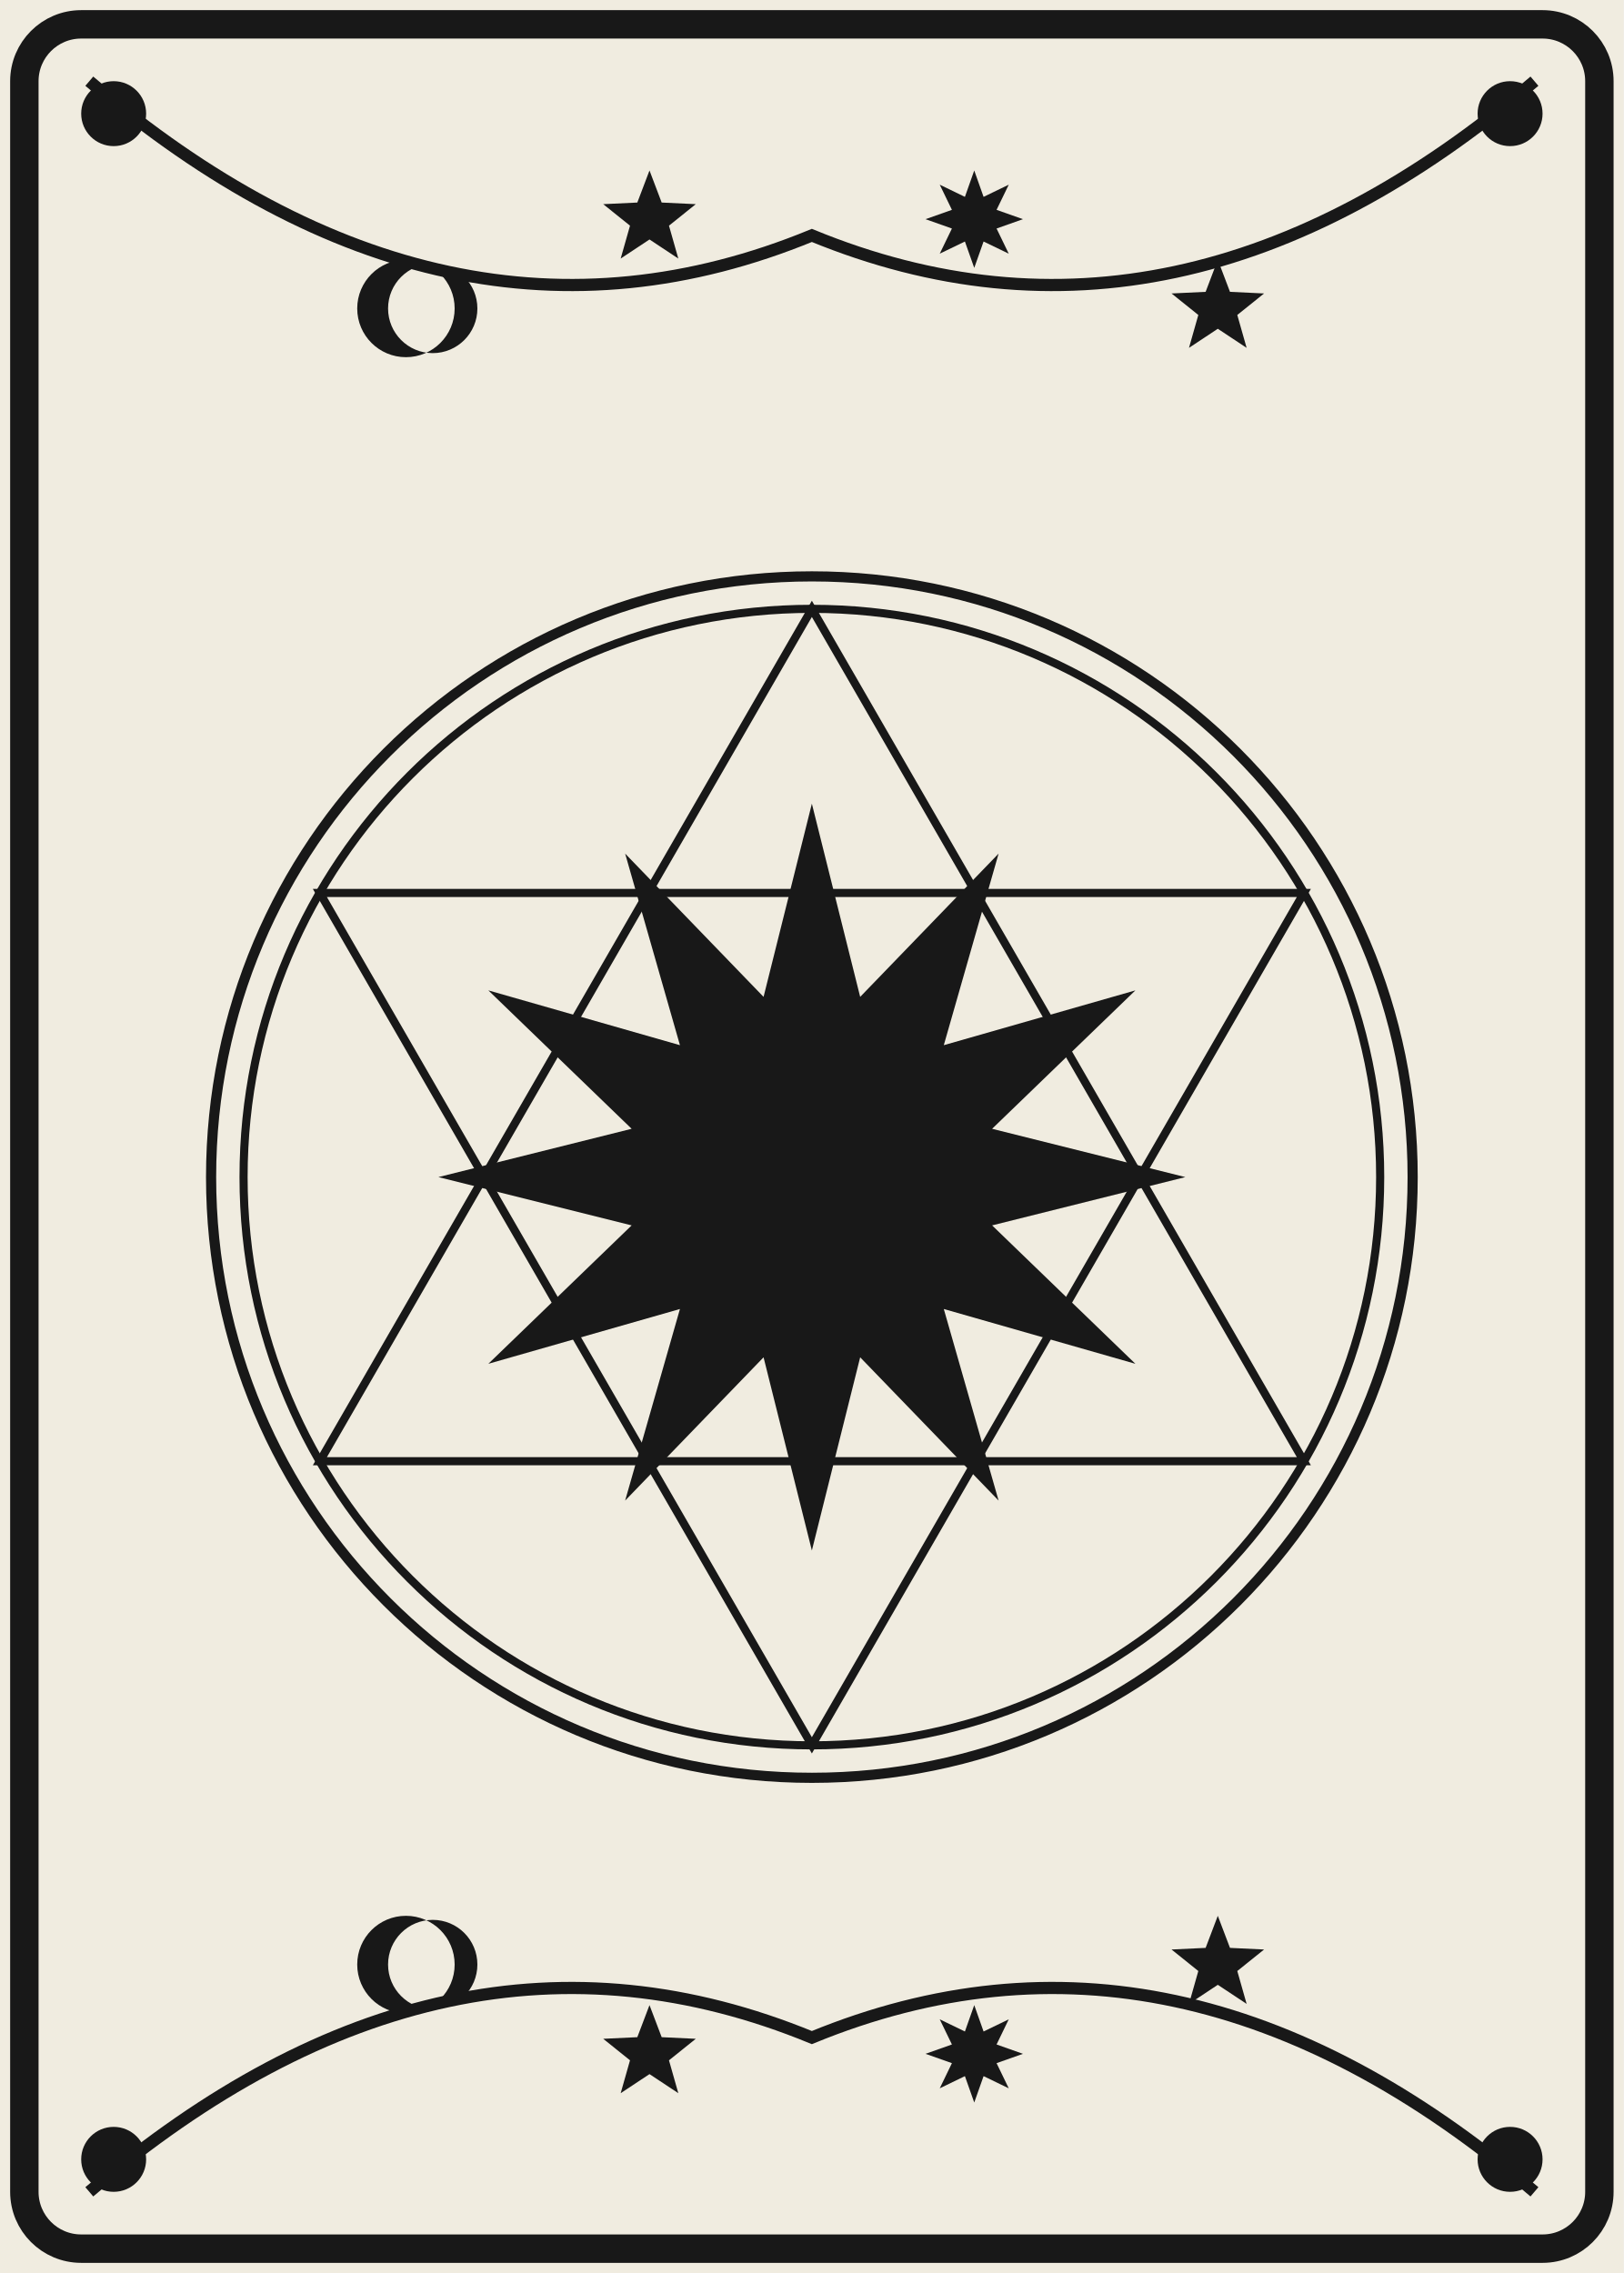
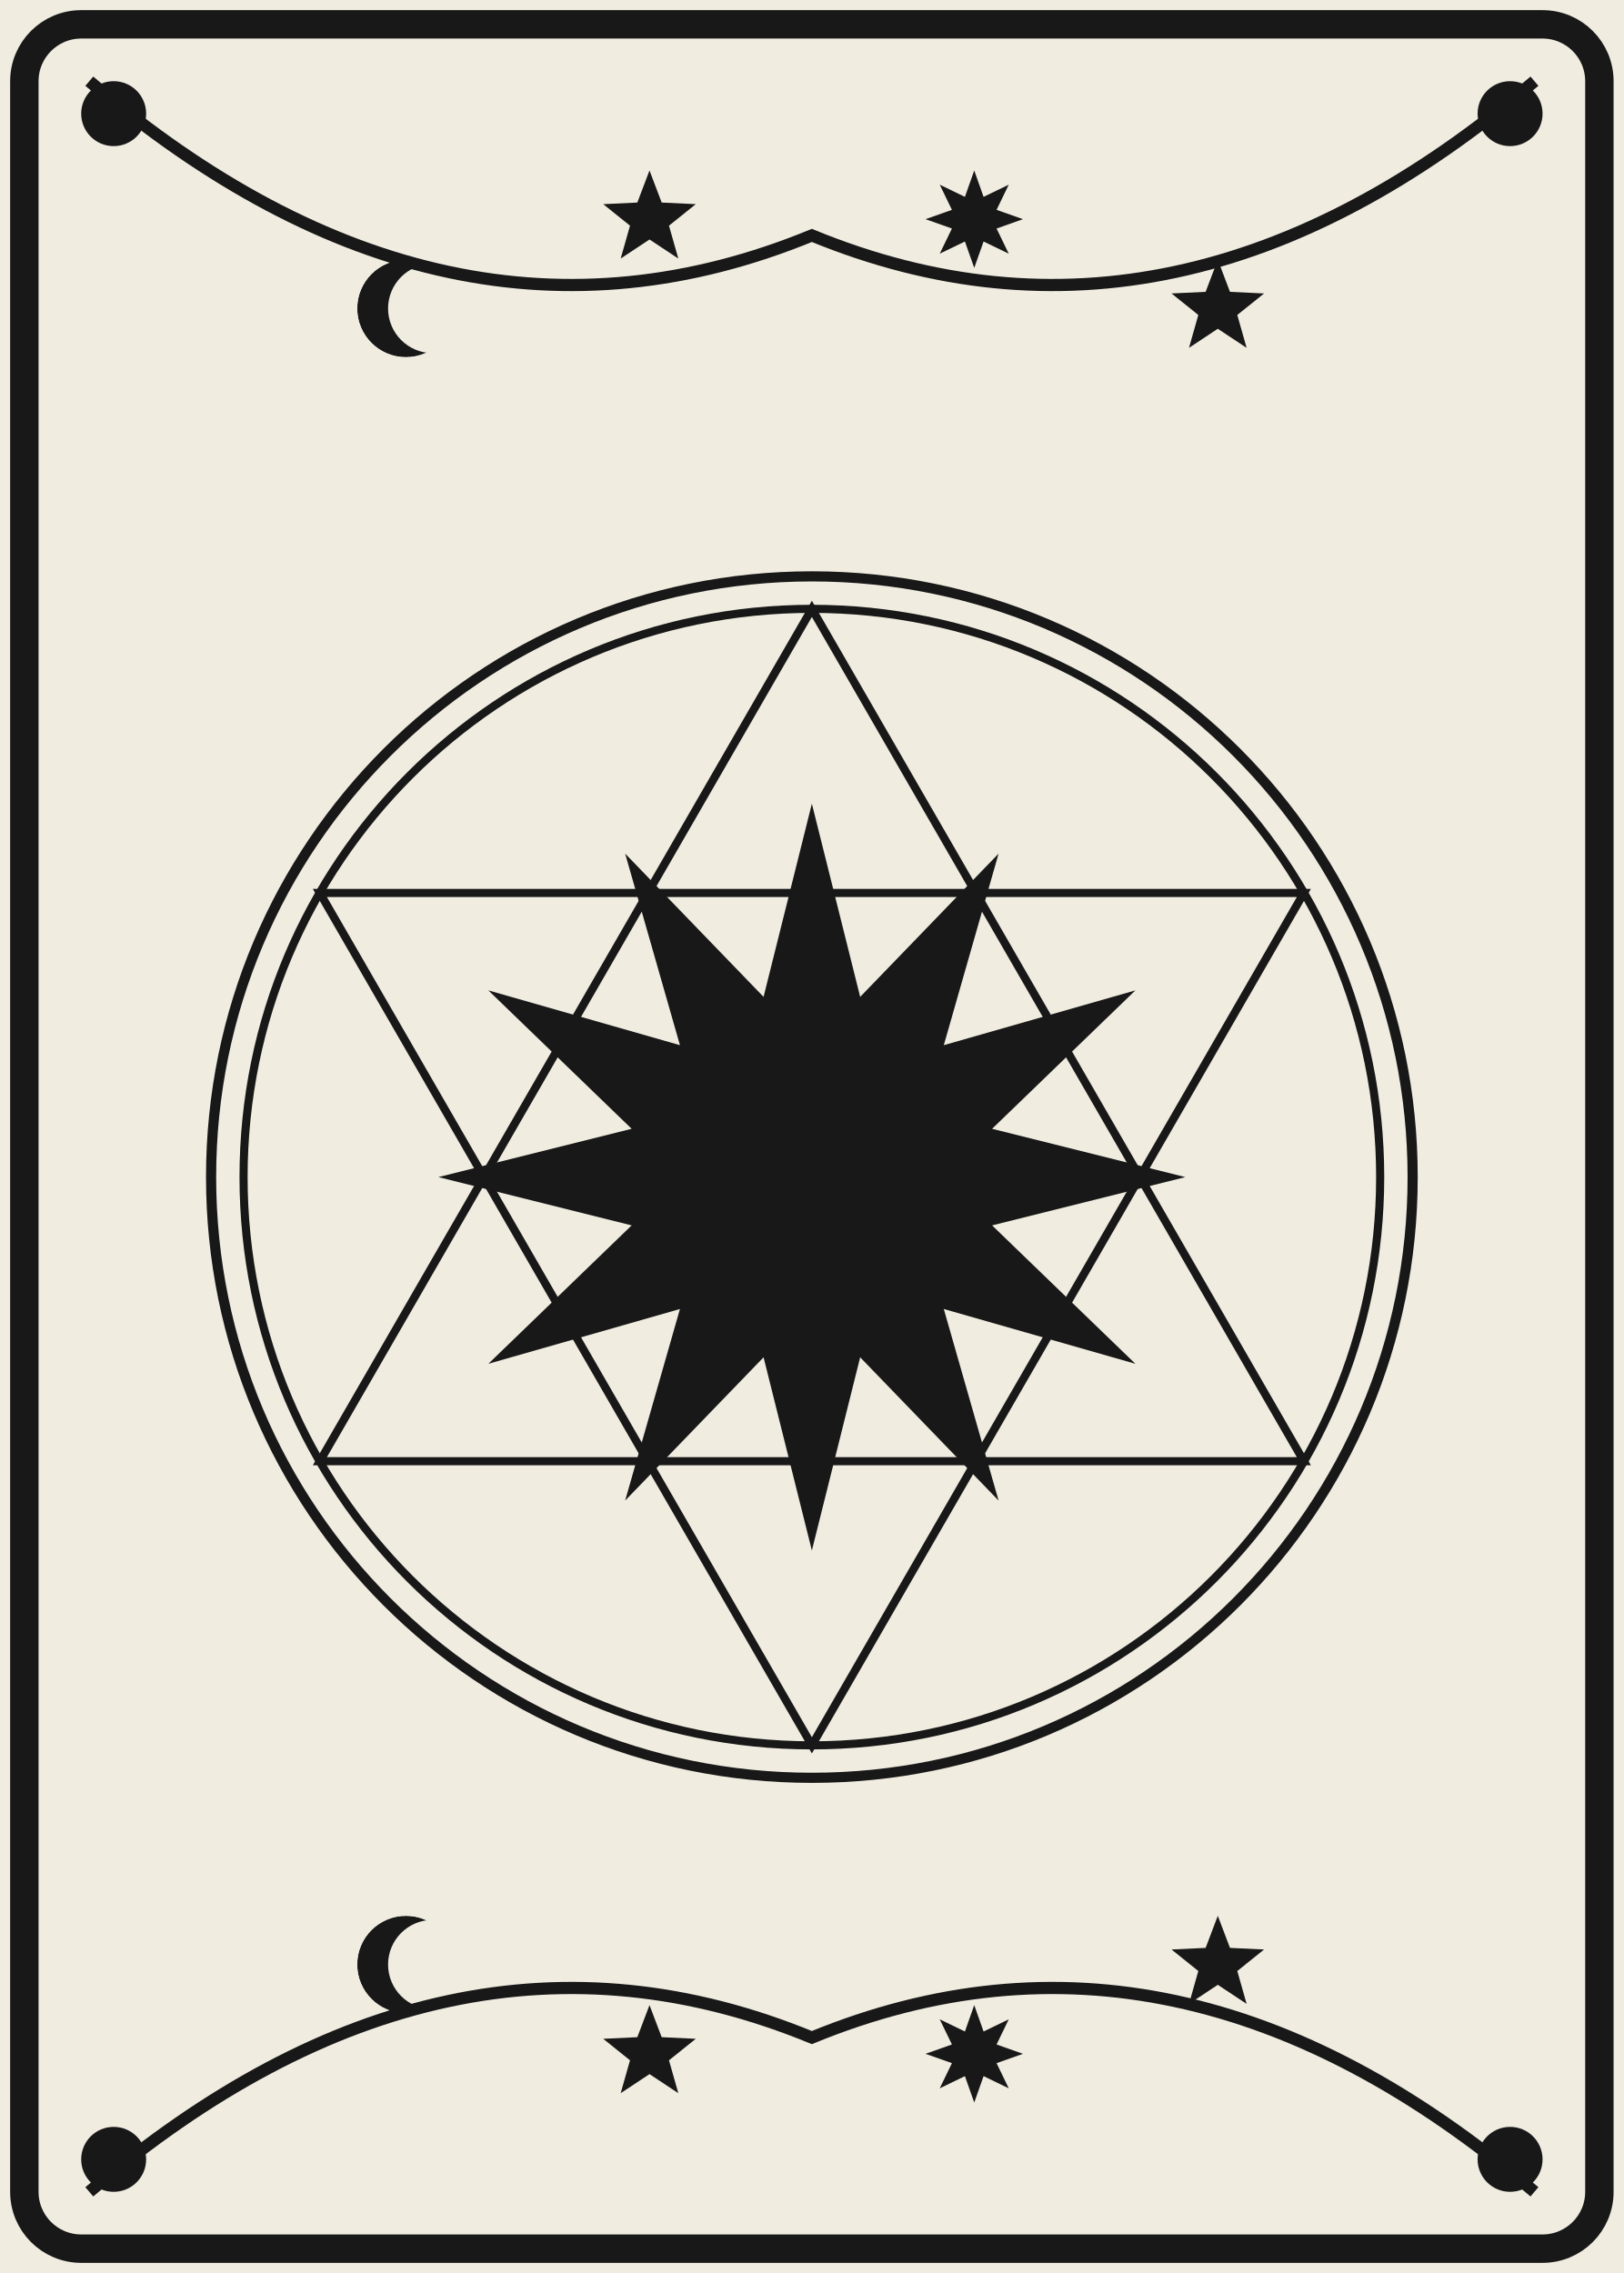
<svg xmlns="http://www.w3.org/2000/svg" viewBox="0 0 400 560" font-family="'Microsoft JhengHei','Noto Sans TC',sans-serif">
  <rect x="0" y="0" width="400" height="560" fill="#f0ece0" />
  <path d="M22,20 Q110,95 200,58 Q290,95 378,20" fill="none" stroke="#181818" stroke-width="3" />
  <path d="M22,540 Q110,465 200,502 Q290,465 378,540" fill="none" stroke="#181818" stroke-width="3" />
-   <path d="M88.0,76.0 A12.0,12.0 0 1,0 112.0,76.0 A12.0,12.0 0 1,0 88.0,76.0 Z M95.6,76.0 A11.0,11.0 0 1,0 117.6,76.0 A11.0,11.0 0 1,0 95.6,76.0 Z" fill="#181818" fill-rule="evenodd" />
+   <mask id="cres7" maskUnits="userSpaceOnUse">
+     <circle cx="100.0" cy="76.0" r="12.0" fill="white" />
+     <circle cx="106.6" cy="76.0" r="11.0" fill="black" />
+   </mask>
+   <circle cx="100.0" cy="76.0" r="12.0" fill="#181818" mask="url(#cres7)" />
  <polygon points="160.0,42.0 163.0,49.9 171.4,50.3 164.8,55.6 167.1,63.7 160.0,59.0 152.9,63.7 155.2,55.6 148.6,50.3 157.0,49.9" fill="#181818" stroke="none" stroke-width="0" />
  <polygon points="240.0,42.0 242.3,48.5 248.5,45.5 245.5,51.7 252.0,54.0 245.5,56.3 248.5,62.5 242.3,59.5 240.0,66.0 237.7,59.5 231.5,62.5 234.5,56.3 228.0,54.0 234.5,51.7 231.5,45.5 237.7,48.5" fill="#181818" stroke="none" stroke-width="0" />
  <polygon points="300.0,64.0 303.0,71.9 311.4,72.3 304.8,77.6 307.1,85.7 300.0,81.0 292.9,85.7 295.2,77.6 288.6,72.3 297.0,71.9" fill="#181818" stroke="none" stroke-width="0" />
-   <path d="M88.0,484.0 A12.0,12.0 0 1,0 112.0,484.0 A12.0,12.0 0 1,0 88.0,484.0 Z M95.6,484.0 A11.0,11.0 0 1,0 117.6,484.0 A11.0,11.0 0 1,0 95.6,484.0 Z" fill="#181818" fill-rule="evenodd" />
+   <mask id="cres8" maskUnits="userSpaceOnUse">
+     <circle cx="100.0" cy="484.0" r="12.0" fill="white" />
+     <circle cx="106.6" cy="484.0" r="11.0" fill="black" />
+   </mask>
+   <circle cx="100.0" cy="484.0" r="12.0" fill="#181818" mask="url(#cres8)" />
  <polygon points="160.0,494.0 163.0,501.9 171.4,502.3 164.8,507.6 167.1,515.7 160.0,511.0 152.9,515.7 155.2,507.6 148.6,502.3 157.0,501.9" fill="#181818" stroke="none" stroke-width="0" />
  <polygon points="240.0,494.0 242.3,500.5 248.5,497.5 245.5,503.7 252.0,506.0 245.5,508.3 248.5,514.5 242.3,511.5 240.0,518.0 237.7,511.5 231.5,514.5 234.5,508.3 228.0,506.0 234.5,503.7 231.5,497.5 237.7,500.5" fill="#181818" stroke="none" stroke-width="0" />
  <polygon points="300.0,472.0 303.0,479.9 311.4,480.3 304.8,485.6 307.1,493.7 300.0,489.0 292.9,493.7 295.2,485.6 288.6,480.3 297.0,479.9" fill="#181818" stroke="none" stroke-width="0" />
  <circle cx="28" cy="28" r="8" fill="#181818" />
  <circle cx="372" cy="28" r="8" fill="#181818" />
  <circle cx="28" cy="532" r="8" fill="#181818" />
  <circle cx="372" cy="532" r="8" fill="#181818" />
  <circle cx="200" cy="290" r="148" fill="none" stroke="#181818" stroke-width="2.5" />
  <circle cx="200" cy="290" r="140" fill="none" stroke="#181818" stroke-width="2" />
  <polygon points="200.0,150.0 321.2,360.0 78.8,360.0" fill="none" stroke="#181818" stroke-width="2" />
  <polygon points="321.2,220.0 200.0,430.0 78.8,220.0" fill="none" stroke="#181818" stroke-width="2" />
  <polygon points="200.0,198.0 211.9,245.6 246.0,210.3 232.5,257.5 279.7,244.0 244.4,278.1 292.0,290.0 244.4,301.9 279.7,336.0 232.5,322.5 246.0,369.7 211.9,334.4 200.0,382.0 188.1,334.4 154.0,369.7 167.5,322.5 120.3,336.0 155.6,301.9 108.0,290.0 155.6,278.1 120.3,244.0 167.5,257.5 154.0,210.3 188.1,245.6" fill="#181818" stroke="none" stroke-width="0" />
  <rect x="6" y="6" width="388" height="548" rx="14" fill="none" stroke="#181818" stroke-width="7" />
</svg>
